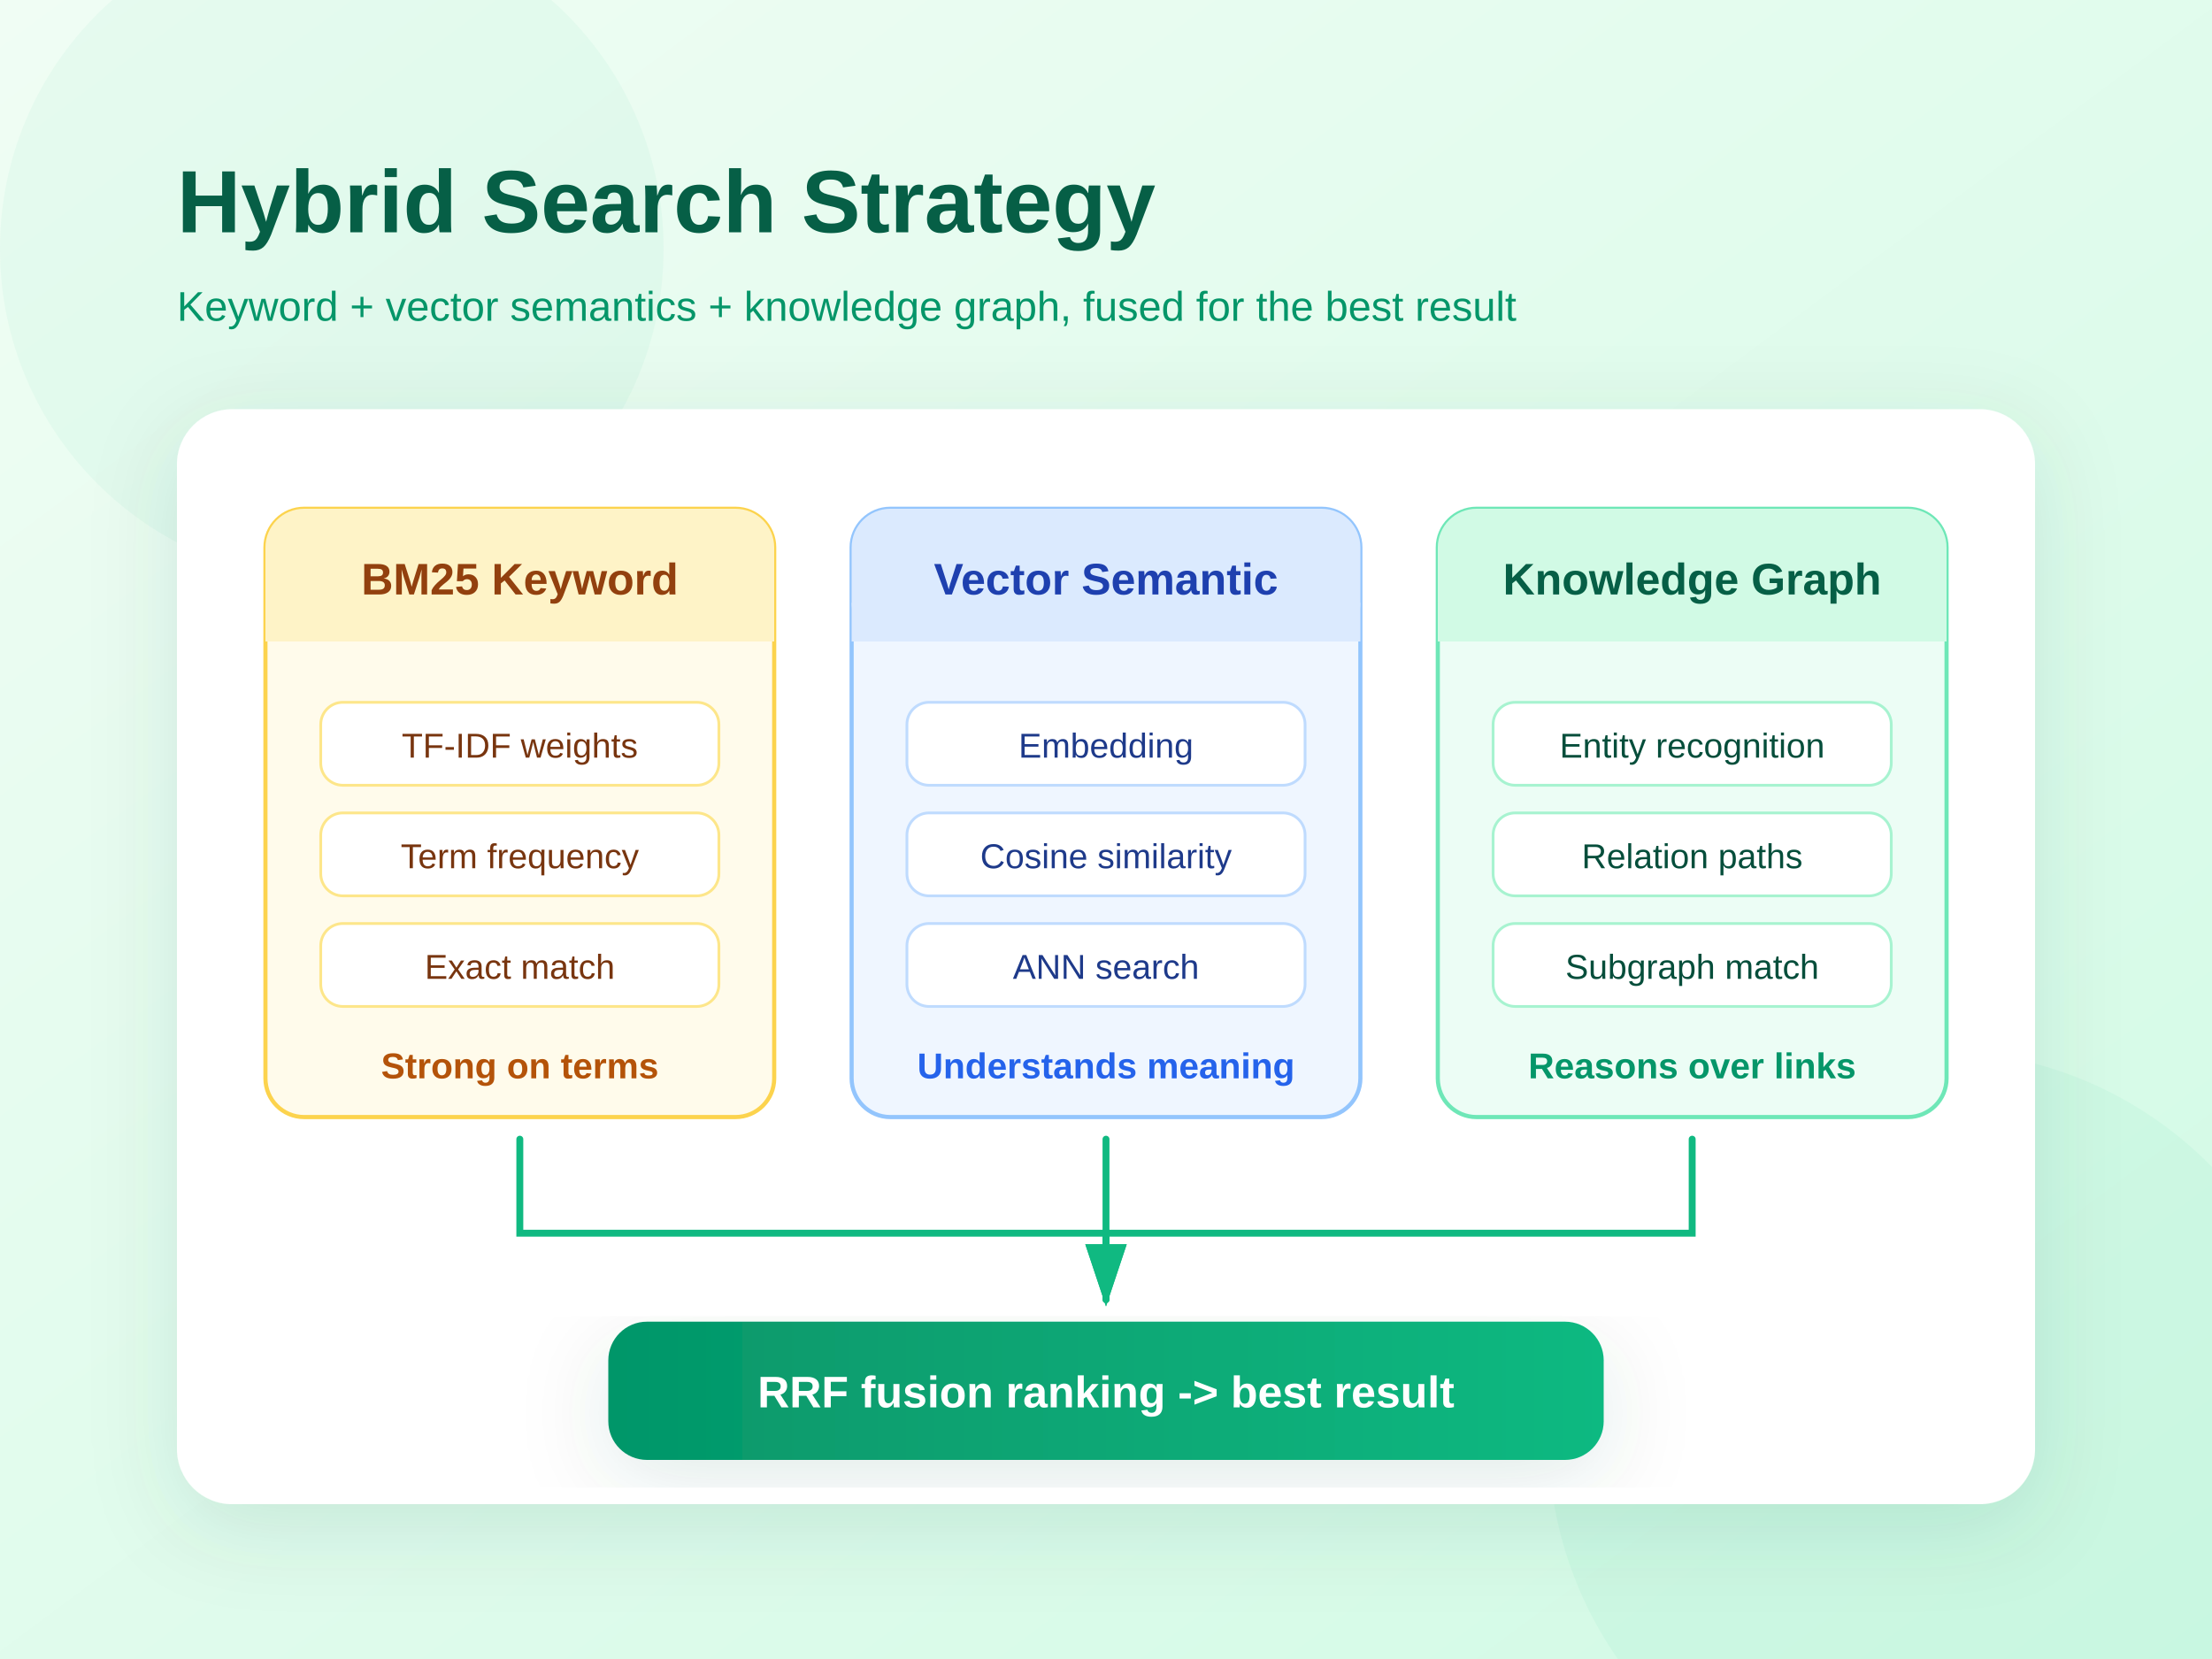
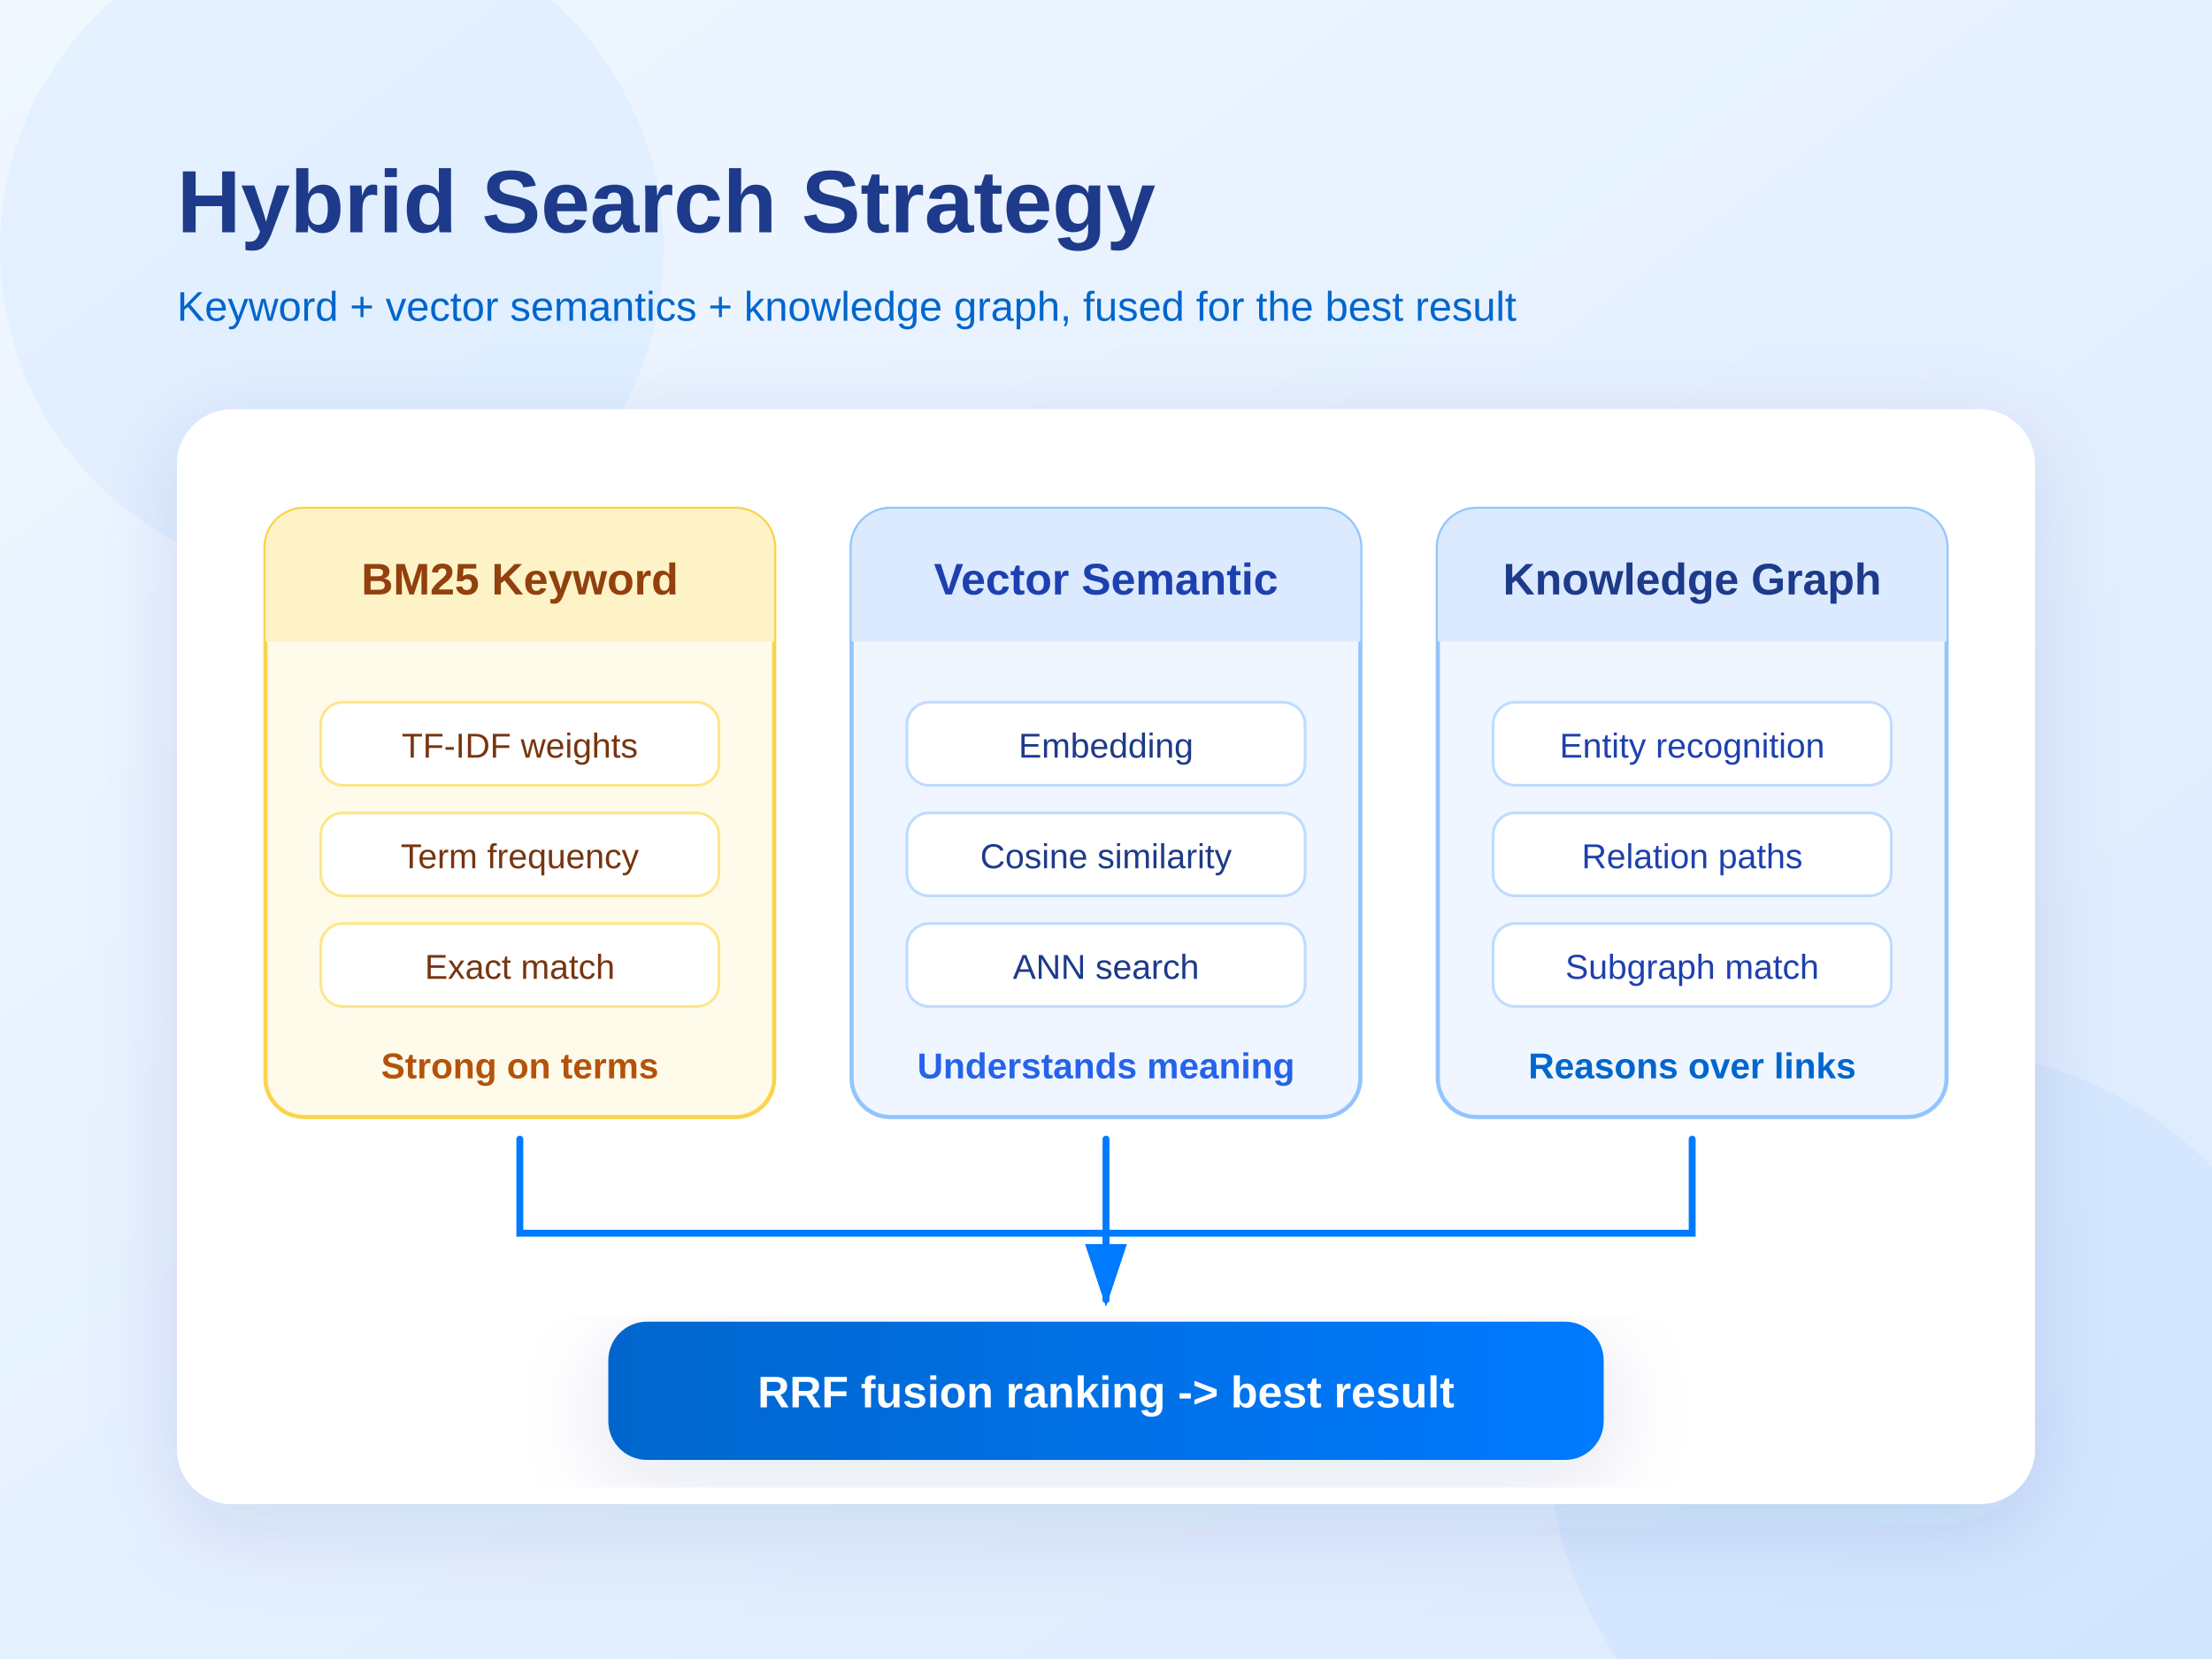
<svg xmlns="http://www.w3.org/2000/svg" viewBox="0 0 800 600">
  <defs>
    <linearGradient id="bg2" x1="0%" y1="0%" x2="100%" y2="100%">
-       <stop offset="0%" stop-color="#F0FDF4" />
-       <stop offset="100%" stop-color="#D1FAE5" />
+       <stop offset="0%" stop-color="#F0F7FF" />
+       <stop offset="100%" stop-color="#DBEAFE" />
    </linearGradient>
    <linearGradient id="brand2" x1="0%" y1="0%" x2="100%" y2="0%">
-       <stop offset="0%" stop-color="#059669" />
-       <stop offset="100%" stop-color="#10B981" />
+       <stop offset="0%" stop-color="#0066CC" />
+       <stop offset="100%" stop-color="#007AFF" />
    </linearGradient>
    <filter id="soft2" x="-20%" y="-20%" width="140%" height="140%">
-       <feDropShadow dx="0" dy="8" stdDeviation="16" flood-color="#065F46" flood-opacity="0.12" />
+       <feDropShadow dx="0" dy="8" stdDeviation="16" flood-color="#1E3A8A" flood-opacity="0.12" />
    </filter>
  </defs>
  <rect width="800" height="600" fill="url(#bg2)" />
-   <circle cx="120" cy="90" r="120" fill="#10B981" opacity="0.05" />
-   <circle cx="700" cy="520" r="140" fill="#34D399" opacity="0.06" />
-   <text x="64" y="84" font-family="Arial, sans-serif" font-size="32" font-weight="700" fill="#065F46">Hybrid Search Strategy</text>
-   <text x="64" y="116" font-family="Arial, sans-serif" font-size="15" fill="#059669">Keyword + vector semantics + knowledge graph, fused for the best result</text>
+   <circle cx="120" cy="90" r="120" fill="#007AFF" opacity="0.05" />
+   <circle cx="700" cy="520" r="140" fill="#3A9BFF" opacity="0.06" />
+   <text x="64" y="84" font-family="Arial, sans-serif" font-size="32" font-weight="700" fill="#1E3A8A">Hybrid Search Strategy</text>
+   <text x="64" y="116" font-family="Arial, sans-serif" font-size="15" fill="#0066CC">Keyword + vector semantics + knowledge graph, fused for the best result</text>
  <g filter="url(#soft2)">
    <rect x="64" y="148" width="672" height="396" rx="20" fill="#FFFFFF" />
  </g>
  <g transform="translate(96, 184)">
    <rect width="184" height="220" rx="14" fill="#FFFBEB" stroke="#FCD34D" stroke-width="1.5" />
    <rect width="184" height="48" rx="14" fill="#FEF3C7" />
    <rect y="34" width="184" height="14" fill="#FEF3C7" />
    <text x="92" y="31" font-family="Arial, sans-serif" font-size="16" font-weight="700" fill="#92400E" text-anchor="middle">BM25 Keyword</text>
    <g font-family="Arial, sans-serif" font-size="12.5" fill="#78350F">
      <rect x="20" y="70" width="144" height="30" rx="8" fill="#FFFFFF" stroke="#FDE68A" />
      <text x="92" y="90" text-anchor="middle">TF-IDF weights</text>
      <rect x="20" y="110" width="144" height="30" rx="8" fill="#FFFFFF" stroke="#FDE68A" />
      <text x="92" y="130" text-anchor="middle">Term frequency</text>
      <rect x="20" y="150" width="144" height="30" rx="8" fill="#FFFFFF" stroke="#FDE68A" />
      <text x="92" y="170" text-anchor="middle">Exact match</text>
    </g>
    <text x="92" y="206" font-family="Arial, sans-serif" font-size="13" font-weight="600" fill="#B45309" text-anchor="middle">Strong on terms</text>
  </g>
  <g transform="translate(308, 184)">
    <rect width="184" height="220" rx="14" fill="#EFF6FF" stroke="#93C5FD" stroke-width="1.5" />
    <rect width="184" height="48" rx="14" fill="#DBEAFE" />
    <rect y="34" width="184" height="14" fill="#DBEAFE" />
    <text x="92" y="31" font-family="Arial, sans-serif" font-size="16" font-weight="700" fill="#1E40AF" text-anchor="middle">Vector Semantic</text>
    <g font-family="Arial, sans-serif" font-size="12.5" fill="#1E3A8A">
      <rect x="20" y="70" width="144" height="30" rx="8" fill="#FFFFFF" stroke="#BFDBFE" />
      <text x="92" y="90" text-anchor="middle">Embedding</text>
      <rect x="20" y="110" width="144" height="30" rx="8" fill="#FFFFFF" stroke="#BFDBFE" />
      <text x="92" y="130" text-anchor="middle">Cosine similarity</text>
      <rect x="20" y="150" width="144" height="30" rx="8" fill="#FFFFFF" stroke="#BFDBFE" />
      <text x="92" y="170" text-anchor="middle">ANN search</text>
    </g>
    <text x="92" y="206" font-family="Arial, sans-serif" font-size="13" font-weight="600" fill="#2563EB" text-anchor="middle">Understands meaning</text>
  </g>
  <g transform="translate(520, 184)">
-     <rect width="184" height="220" rx="14" fill="#ECFDF5" stroke="#6EE7B7" stroke-width="1.5" />
-     <rect width="184" height="48" rx="14" fill="#D1FAE5" />
-     <rect y="34" width="184" height="14" fill="#D1FAE5" />
-     <text x="92" y="31" font-family="Arial, sans-serif" font-size="16" font-weight="700" fill="#065F46" text-anchor="middle">Knowledge Graph</text>
-     <g font-family="Arial, sans-serif" font-size="12.5" fill="#064E3B">
-       <rect x="20" y="70" width="144" height="30" rx="8" fill="#FFFFFF" stroke="#A7F3D0" />
+     <rect width="184" height="220" rx="14" fill="#EFF6FF" stroke="#93C5FD" stroke-width="1.5" />
+     <rect width="184" height="48" rx="14" fill="#DBEAFE" />
+     <rect y="34" width="184" height="14" fill="#DBEAFE" />
+     <text x="92" y="31" font-family="Arial, sans-serif" font-size="16" font-weight="700" fill="#1E3A8A" text-anchor="middle">Knowledge Graph</text>
+     <g font-family="Arial, sans-serif" font-size="12.5" fill="#1E40AF">
+       <rect x="20" y="70" width="144" height="30" rx="8" fill="#FFFFFF" stroke="#BFDBFE" />
      <text x="92" y="90" text-anchor="middle">Entity recognition</text>
-       <rect x="20" y="110" width="144" height="30" rx="8" fill="#FFFFFF" stroke="#A7F3D0" />
+       <rect x="20" y="110" width="144" height="30" rx="8" fill="#FFFFFF" stroke="#BFDBFE" />
      <text x="92" y="130" text-anchor="middle">Relation paths</text>
-       <rect x="20" y="150" width="144" height="30" rx="8" fill="#FFFFFF" stroke="#A7F3D0" />
+       <rect x="20" y="150" width="144" height="30" rx="8" fill="#FFFFFF" stroke="#BFDBFE" />
      <text x="92" y="170" text-anchor="middle">Subgraph match</text>
    </g>
-     <text x="92" y="206" font-family="Arial, sans-serif" font-size="13" font-weight="600" fill="#059669" text-anchor="middle">Reasons over links</text>
+     <text x="92" y="206" font-family="Arial, sans-serif" font-size="13" font-weight="600" fill="#0066CC" text-anchor="middle">Reasons over links</text>
  </g>
-   <g stroke="#10B981" stroke-width="2.5" fill="none" stroke-linecap="round">
+   <g stroke="#007AFF" stroke-width="2.5" fill="none" stroke-linecap="round">
    <path d="M188 412 V446 H400 V470" marker-end="url(#arr2)" />
    <path d="M400 412 V470" marker-end="url(#arr2)" />
    <path d="M612 412 V446 H400" />
  </g>
  <g transform="translate(220, 478)">
    <rect width="360" height="50" rx="14" fill="url(#brand2)" filter="url(#soft2)" />
    <text x="180" y="31" font-family="Arial, sans-serif" font-size="16" font-weight="700" fill="#FFFFFF" text-anchor="middle">RRF fusion ranking -&gt; best result</text>
  </g>
  <defs>
    <marker id="arr2" markerWidth="9" markerHeight="9" refX="8" refY="3" orient="auto">
-       <polygon points="0 0, 9 3, 0 6" fill="#10B981" />
+       <polygon points="0 0, 9 3, 0 6" fill="#007AFF" />
    </marker>
  </defs>
</svg>
